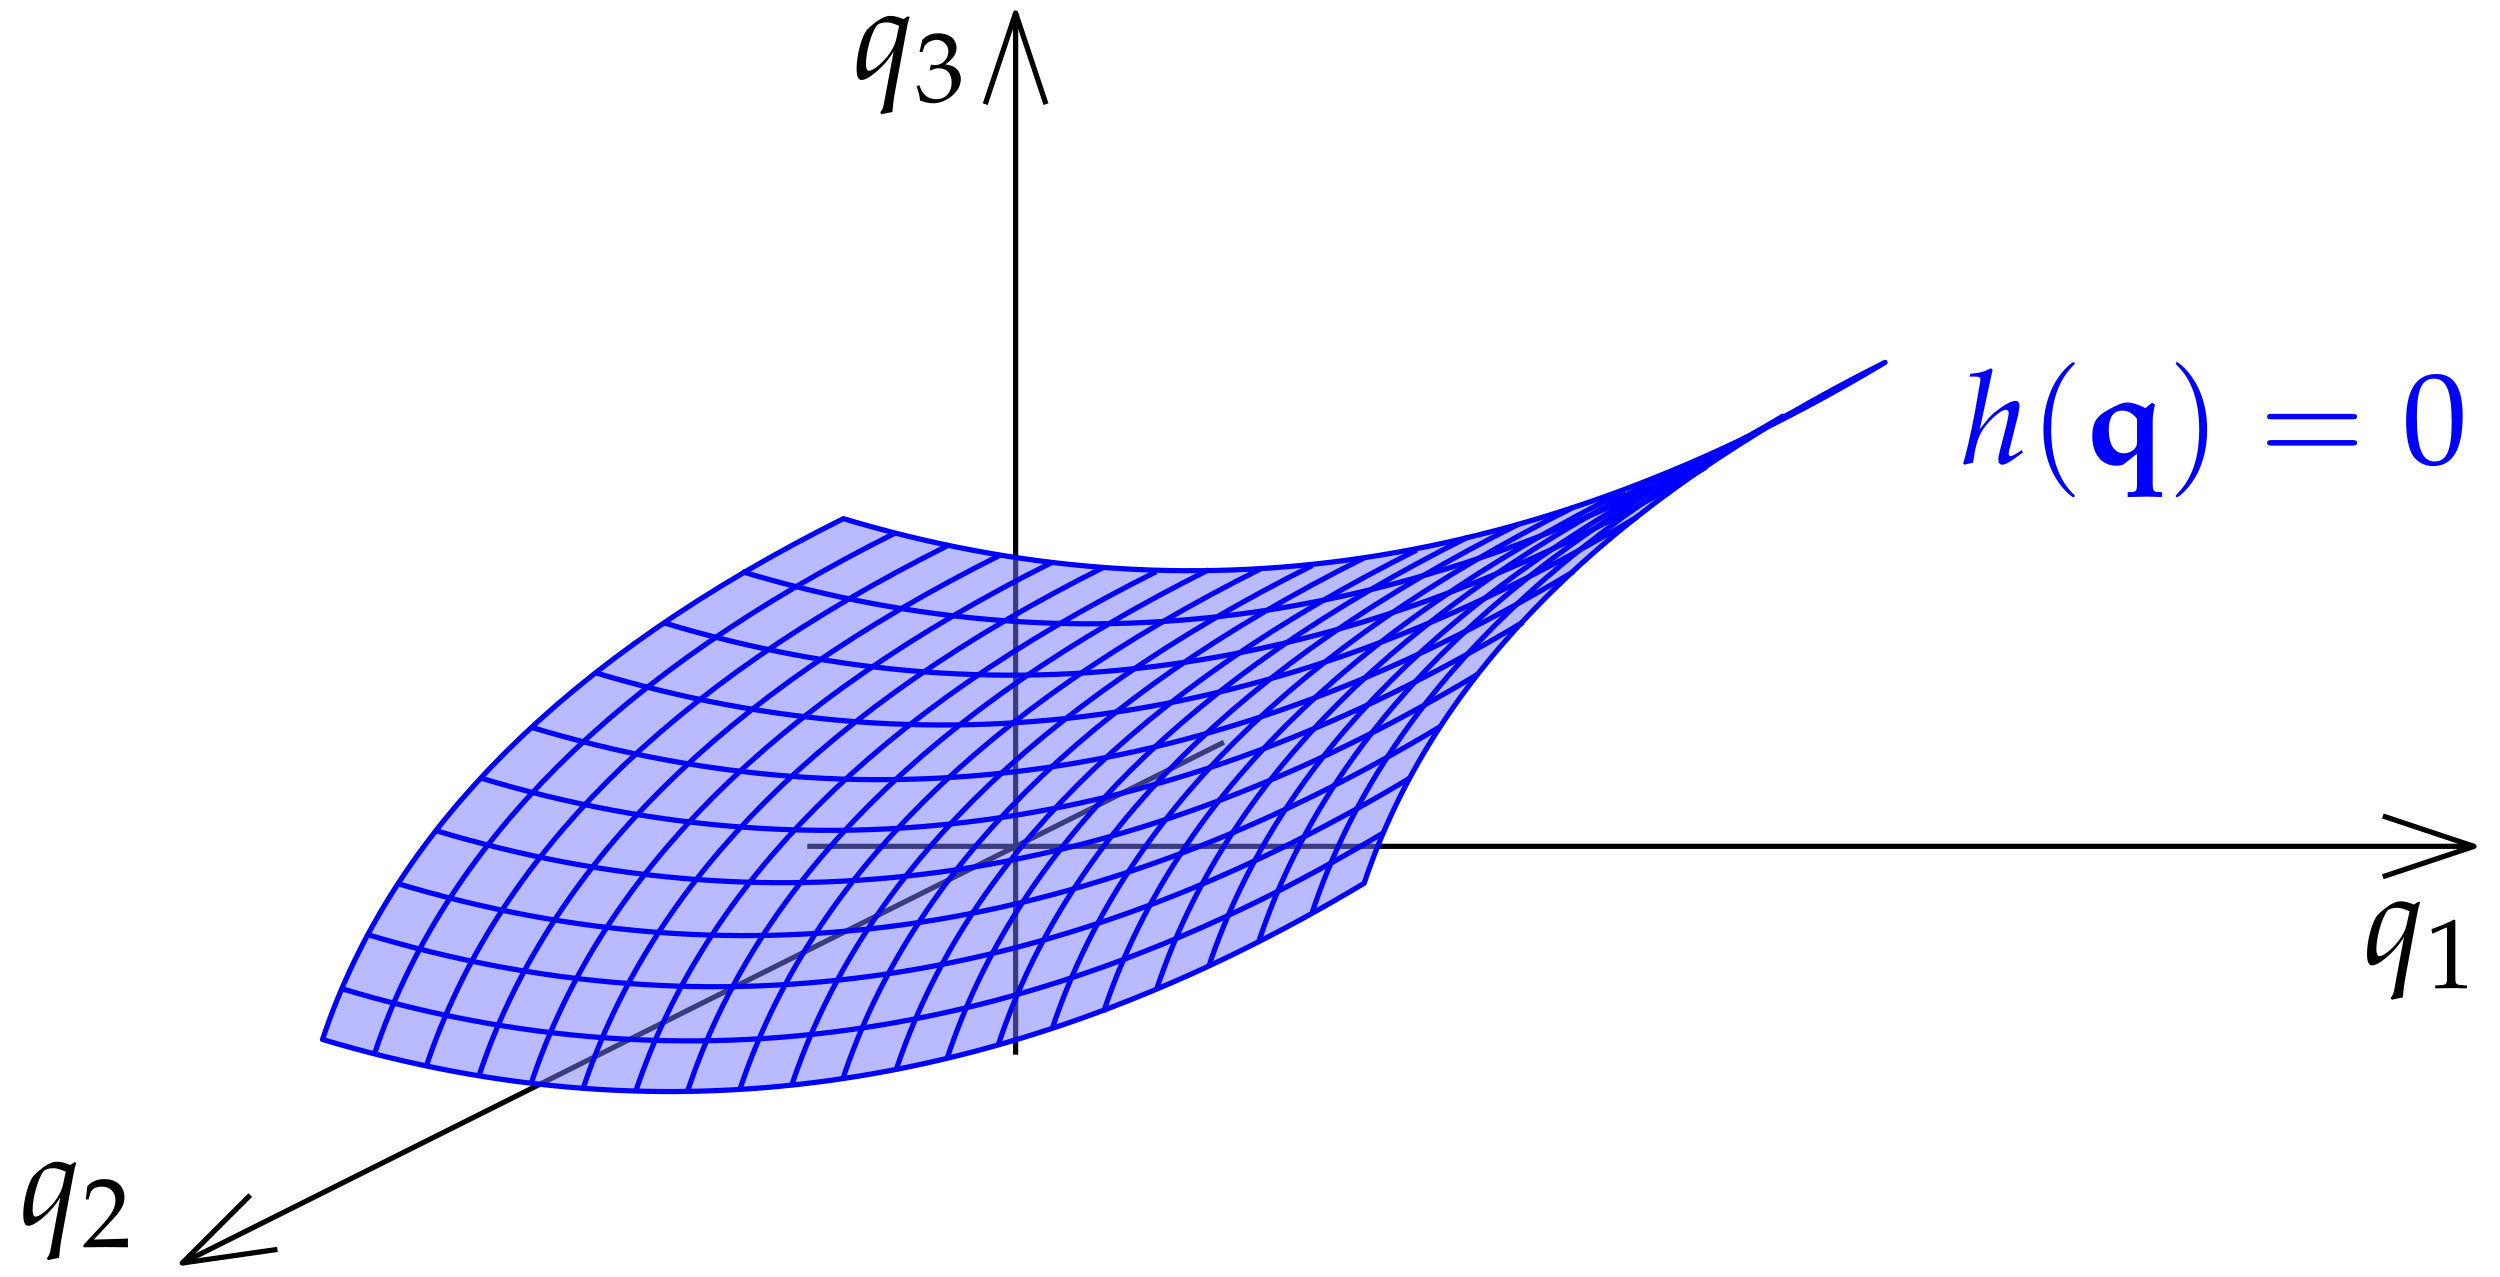
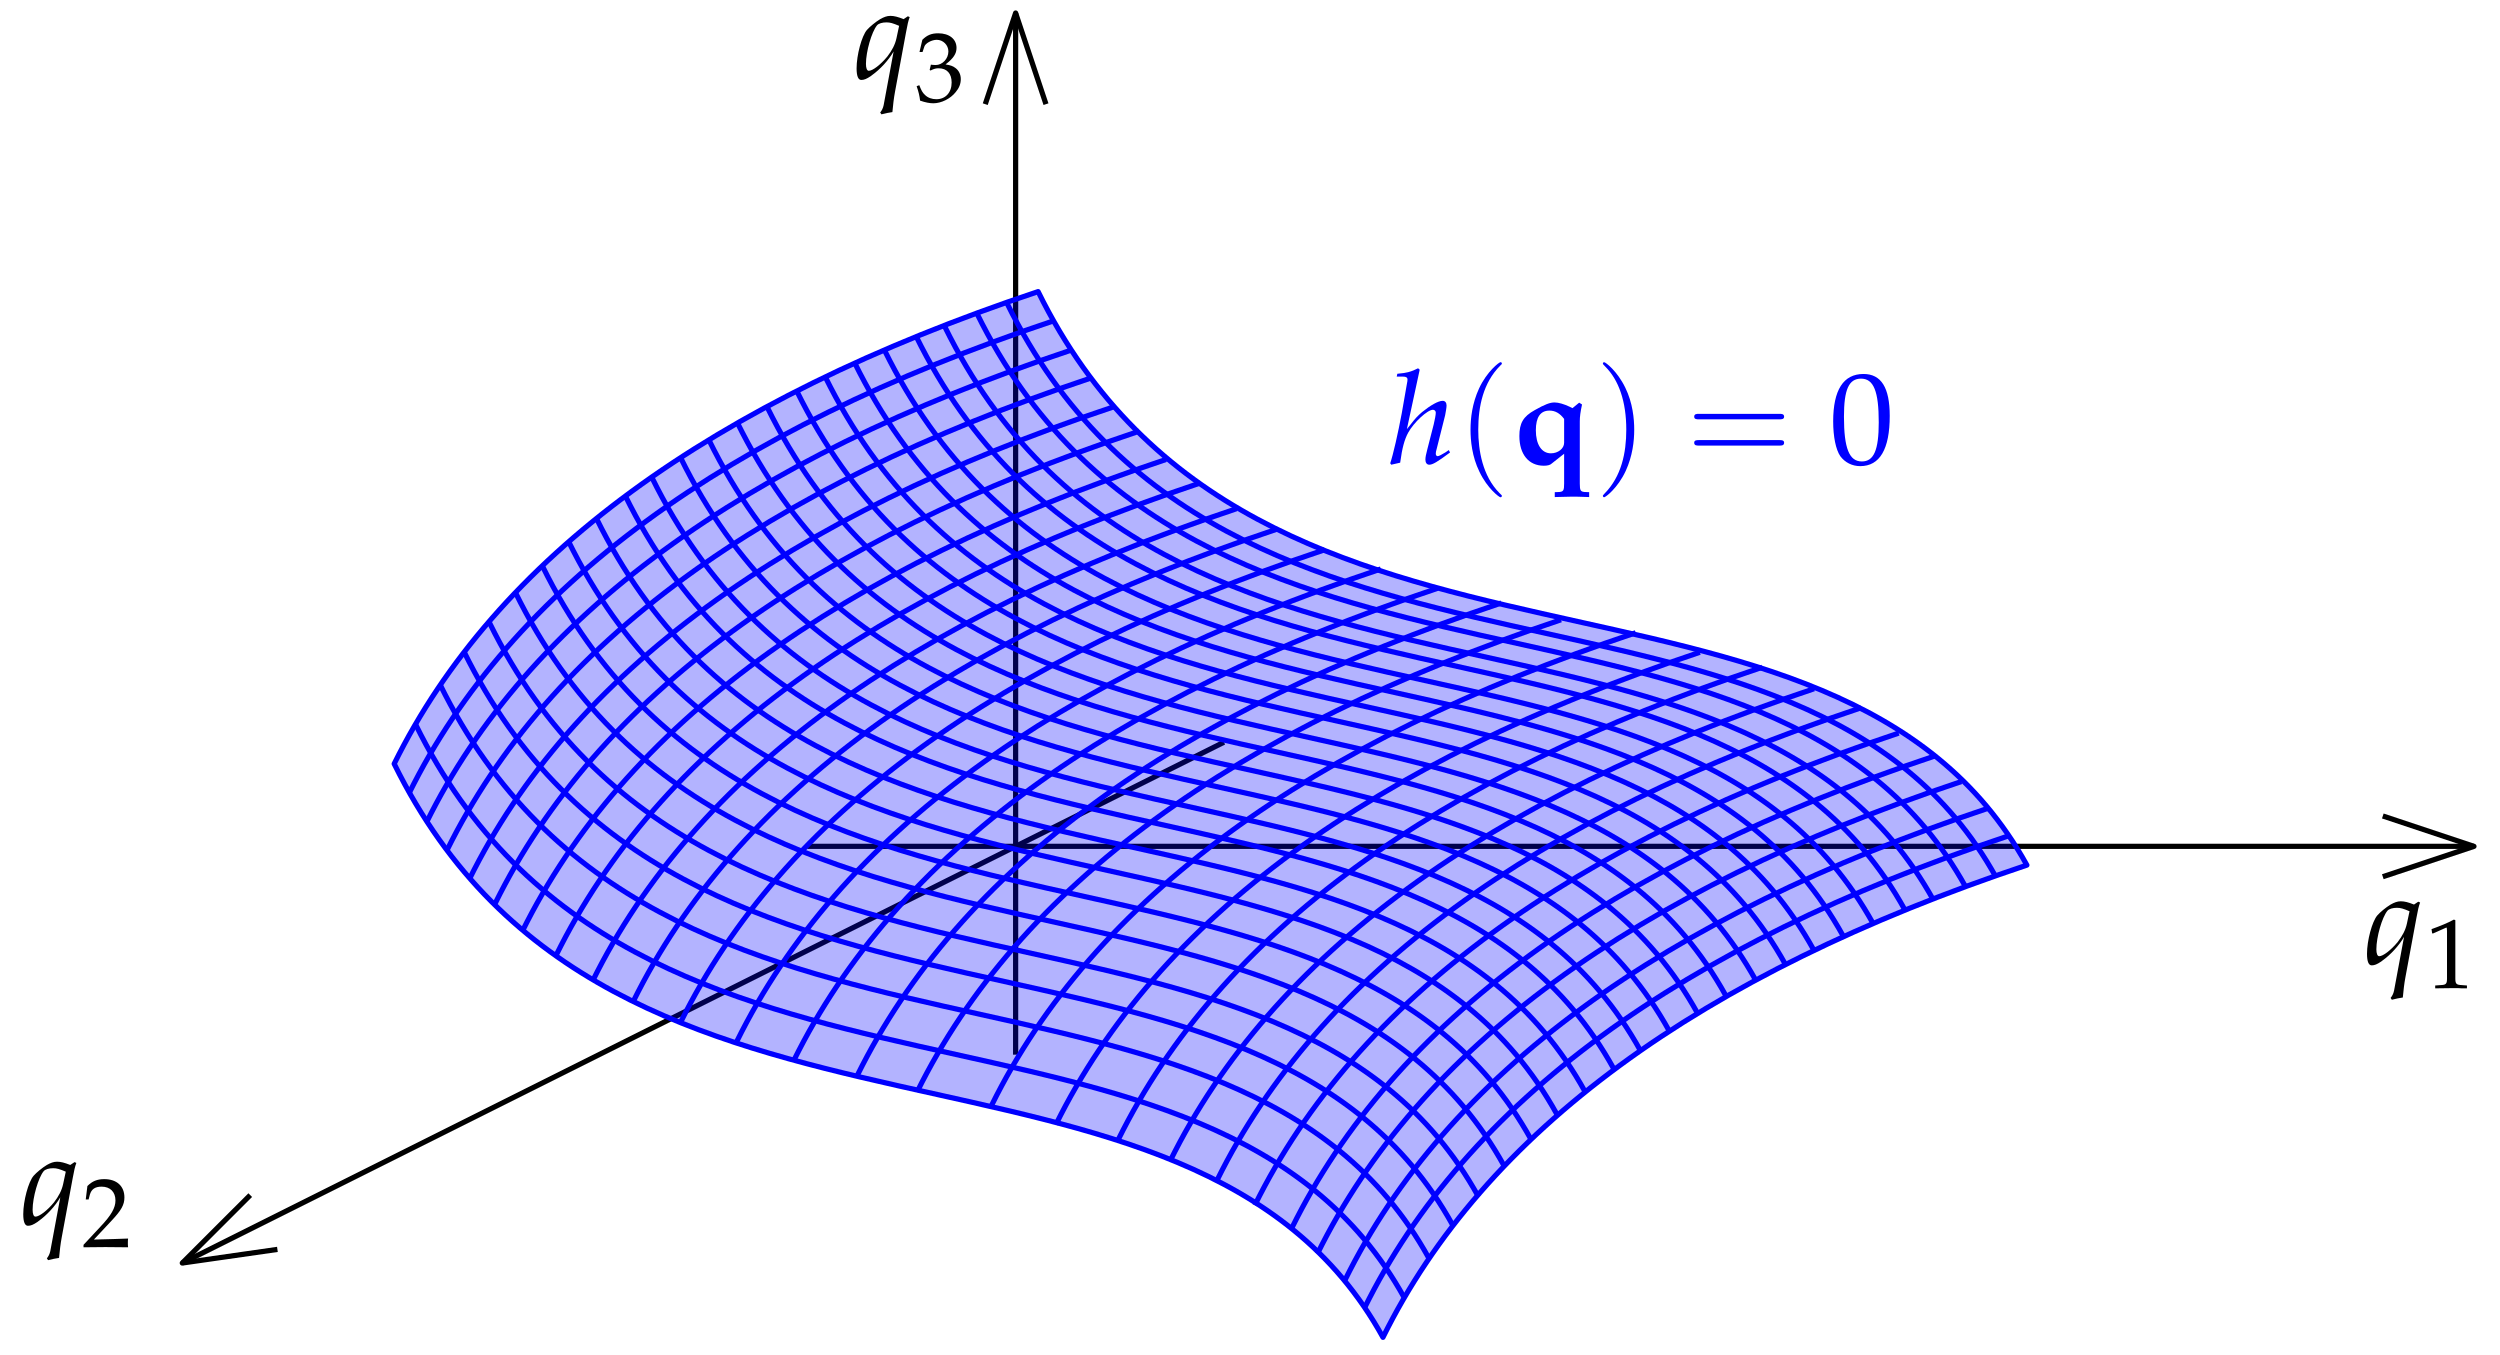
- <svg xmlns="http://www.w3.org/2000/svg" xmlns:xlink="http://www.w3.org/1999/xlink" width="192pt" height="98pt" viewBox="0 0 192 98" version="1.1">
+ <svg xmlns="http://www.w3.org/2000/svg" xmlns:xlink="http://www.w3.org/1999/xlink" width="192pt" height="104pt" viewBox="0 0 192 104" version="1.1">
  <defs>
    <g>
      <symbol overflow="visible" id="glyph0-0">
        <path style="stroke:none;" d="" />
      </symbol>
      <symbol overflow="visible" id="glyph0-1">
        <path style="stroke:none;" d="M 3.844 -4.562 C 3.406 -4.734 3.125 -4.812 2.828 -4.812 C 2.562 -4.812 2.328 -4.719 2.047 -4.562 C 1.688 -4.344 1.25 -3.984 1.031 -3.734 C 0.625 -3.266 0.234 -1.797 0.234 -0.781 C 0.234 -0.188 0.359 0.109 0.594 0.109 C 0.812 0.109 1 0.031 1.328 -0.188 L 1.406 -0.25 C 2.047 -0.703 2.703 -1.422 3.078 -2.078 L 2.312 2.047 C 2.266 2.281 2.156 2.484 2.047 2.609 L 2.141 2.75 C 2.438 2.672 2.75 2.609 2.984 2.578 C 3.031 2.047 3.094 1.5 3.188 1 L 4.031 -3.547 C 4.141 -4.156 4.203 -4.422 4.312 -4.719 L 4.172 -4.781 Z M 3.297 -3.094 C 3.188 -2.594 2.953 -2.156 2.594 -1.688 C 2.078 -1.062 1.469 -0.594 1.172 -0.594 C 1.031 -0.594 0.953 -0.797 0.953 -1.125 C 0.953 -2.078 1.391 -3.578 1.797 -4.078 C 1.922 -4.234 2.219 -4.312 2.531 -4.312 C 2.812 -4.312 3.016 -4.25 3.5 -4.047 Z M 3.297 -3.094 " />
      </symbol>
      <symbol overflow="visible" id="glyph1-0">
        <path style="stroke:none;" d="" />
      </symbol>
      <symbol overflow="visible" id="glyph1-1">
        <path style="stroke:none;" d="M 0.328 -3.781 L 0.562 -3.781 L 0.703 -4.203 C 0.781 -4.453 1.266 -4.719 1.656 -4.719 C 2.141 -4.719 2.547 -4.312 2.547 -3.828 C 2.547 -3.266 2.094 -2.781 1.562 -2.781 C 1.5 -2.781 1.422 -2.797 1.312 -2.797 L 1.203 -2.812 L 1.109 -2.406 L 1.172 -2.359 C 1.453 -2.5 1.594 -2.531 1.797 -2.531 C 2.438 -2.531 2.797 -2.125 2.797 -1.438 C 2.797 -0.672 2.328 -0.156 1.625 -0.156 C 1.281 -0.156 0.969 -0.266 0.75 -0.484 C 0.562 -0.656 0.469 -0.828 0.312 -1.234 L 0.109 -1.156 C 0.266 -0.703 0.328 -0.422 0.375 -0.047 C 0.781 0.094 1.109 0.156 1.391 0.156 C 2 0.156 2.703 -0.188 3.109 -0.703 C 3.375 -1.016 3.5 -1.344 3.5 -1.703 C 3.5 -2.062 3.344 -2.375 3.078 -2.562 C 2.891 -2.703 2.719 -2.766 2.328 -2.828 C 2.938 -3.297 3.172 -3.656 3.172 -4.094 C 3.172 -4.781 2.609 -5.219 1.766 -5.219 C 1.25 -5.219 0.906 -5.078 0.547 -4.719 Z M 0.328 -3.781 " />
      </symbol>
      <symbol overflow="visible" id="glyph1-2">
        <path style="stroke:none;" d="M 0.125 -0.172 L 0.125 0.016 C 1.531 0 1.531 0 1.812 0 C 2.078 0 2.078 0 3.547 0.016 C 3.531 -0.141 3.531 -0.219 3.531 -0.312 C 3.531 -0.422 3.531 -0.5 3.547 -0.656 C 2.672 -0.625 2.328 -0.609 0.922 -0.578 L 2.297 -2.047 C 3.031 -2.828 3.266 -3.25 3.266 -3.812 C 3.266 -4.688 2.672 -5.219 1.719 -5.219 C 1.172 -5.219 0.797 -5.062 0.422 -4.688 L 0.297 -3.656 L 0.516 -3.656 L 0.609 -4.016 C 0.734 -4.453 1.016 -4.641 1.516 -4.641 C 2.172 -4.641 2.578 -4.234 2.578 -3.578 C 2.578 -3.016 2.266 -2.453 1.406 -1.547 Z M 0.125 -0.172 " />
      </symbol>
      <symbol overflow="visible" id="glyph2-0">
        <path style="stroke:none;" d="" />
      </symbol>
      <symbol overflow="visible" id="glyph2-1">
        <path style="stroke:none;" d="M 0.5 -4.203 L 0.578 -4.203 L 1.562 -4.641 C 1.562 -4.656 1.578 -4.656 1.578 -4.656 C 1.625 -4.656 1.641 -4.578 1.641 -4.406 L 1.641 -0.734 C 1.641 -0.328 1.562 -0.25 1.156 -0.234 L 0.734 -0.203 L 0.734 0.016 C 1.891 0 1.891 0 1.984 0 C 2.078 0 2.25 0 2.5 0 C 2.594 0.016 2.859 0.016 3.172 0.016 L 3.172 -0.203 L 2.781 -0.234 C 2.359 -0.25 2.281 -0.328 2.281 -0.734 L 2.281 -5.219 L 2.172 -5.266 C 1.688 -5 1.141 -4.781 0.453 -4.531 Z M 0.5 -4.203 " />
      </symbol>
      <symbol overflow="visible" id="glyph3-0">
        <path style="stroke:none;" d="" />
      </symbol>
      <symbol overflow="visible" id="glyph3-1">
        <path style="stroke:none;" d="M 2.359 -7.203 L 2.234 -7.312 C 1.719 -7.047 1.359 -6.953 0.641 -6.891 L 0.594 -6.672 L 1.078 -6.672 C 1.312 -6.672 1.422 -6.609 1.422 -6.438 C 1.422 -6.359 1.406 -6.266 1.391 -6.203 L 0.984 -3.875 C 0.703 -2.359 0.312 -0.641 0.094 -0.016 L 0.172 0.094 L 0.859 -0.062 C 1.016 -1.219 1.188 -1.828 1.469 -2.359 C 1.906 -3.156 2.953 -4.125 3.375 -4.125 C 3.5 -4.125 3.594 -4.031 3.594 -3.906 C 3.594 -3.734 3.516 -3.344 3.438 -3.016 L 2.938 -1.062 C 2.844 -0.703 2.797 -0.484 2.797 -0.297 C 2.797 -0.062 2.906 0.094 3.094 0.094 C 3.359 0.094 3.719 -0.125 4.688 -0.844 L 4.594 -1.031 L 4.344 -0.859 C 4.047 -0.672 3.828 -0.562 3.734 -0.562 C 3.656 -0.562 3.594 -0.641 3.594 -0.75 C 3.594 -0.859 3.609 -0.938 3.672 -1.156 L 4.312 -3.703 C 4.359 -3.969 4.422 -4.281 4.422 -4.453 C 4.422 -4.672 4.312 -4.812 4.125 -4.812 C 3.781 -4.812 3.188 -4.469 2.547 -3.953 C 2.203 -3.656 2.031 -3.484 1.578 -2.891 L 1.375 -2.641 Z M 2.359 -7.203 " />
      </symbol>
      <symbol overflow="visible" id="glyph4-0">
        <path style="stroke:none;" d="" />
      </symbol>
      <symbol overflow="visible" id="glyph4-1">
        <path style="stroke:none;" d="M 3.438 2.484 C 3.438 2.453 3.438 2.438 3.25 2.266 C 1.953 0.953 1.625 -1 1.625 -2.594 C 1.625 -4.406 2.016 -6.203 3.297 -7.5 C 3.438 -7.625 3.438 -7.641 3.438 -7.672 C 3.438 -7.75 3.391 -7.781 3.328 -7.781 C 3.234 -7.781 2.297 -7.078 1.688 -5.766 C 1.156 -4.609 1.031 -3.469 1.031 -2.594 C 1.031 -1.781 1.141 -0.531 1.719 0.641 C 2.328 1.922 3.234 2.594 3.328 2.594 C 3.391 2.594 3.438 2.562 3.438 2.484 Z M 3.438 2.484 " />
      </symbol>
      <symbol overflow="visible" id="glyph5-0">
        <path style="stroke:none;" d="" />
      </symbol>
      <symbol overflow="visible" id="glyph5-1">
        <path style="stroke:none;" d="M 3.953 -0.75 L 3.953 1.547 C 3.953 2.078 3.891 2.156 3.594 2.188 L 3.234 2.203 L 3.234 2.578 L 4.531 2.547 C 4.719 2.547 5.203 2.547 5.875 2.578 L 5.875 2.203 L 5.516 2.188 C 5.219 2.156 5.156 2.078 5.156 1.547 L 5.156 -3.234 C 5.156 -3.609 5.203 -3.938 5.328 -4.531 L 5.109 -4.672 L 4.594 -4.25 L 4.375 -4.359 C 3.953 -4.562 3.516 -4.688 3.219 -4.688 C 2.875 -4.688 2.484 -4.547 1.688 -4.094 C 0.812 -3.609 0.516 -3.094 0.516 -2.109 C 0.516 -0.703 1.234 0.172 2.391 0.172 C 2.656 0.172 2.875 0.125 2.984 0.016 Z M 3.953 -1.594 C 3.953 -1.141 3.484 -0.781 2.938 -0.781 C 2.219 -0.781 1.781 -1.469 1.781 -2.547 C 1.781 -3.547 2.125 -4.062 2.828 -4.062 C 3.266 -4.062 3.625 -3.859 3.953 -3.422 Z M 3.953 -1.594 " />
      </symbol>
      <symbol overflow="visible" id="glyph6-0">
        <path style="stroke:none;" d="" />
      </symbol>
      <symbol overflow="visible" id="glyph6-1">
        <path style="stroke:none;" d="M 3 -2.594 C 3 -3.406 2.891 -4.656 2.312 -5.828 C 1.688 -7.109 0.797 -7.781 0.688 -7.781 C 0.641 -7.781 0.594 -7.734 0.594 -7.672 C 0.594 -7.641 0.594 -7.625 0.781 -7.438 C 1.812 -6.406 2.391 -4.766 2.391 -2.594 C 2.391 -0.812 2.016 1 0.719 2.312 C 0.594 2.438 0.594 2.453 0.594 2.484 C 0.594 2.547 0.641 2.594 0.688 2.594 C 0.797 2.594 1.734 1.891 2.344 0.578 C 2.875 -0.578 3 -1.719 3 -2.594 Z M 3 -2.594 " />
      </symbol>
      <symbol overflow="visible" id="glyph6-2">
        <path style="stroke:none;" d="M 7.125 -3.391 C 7.281 -3.391 7.484 -3.391 7.484 -3.594 C 7.484 -3.812 7.281 -3.812 7.141 -3.812 L 0.922 -3.812 C 0.781 -3.812 0.578 -3.812 0.578 -3.594 C 0.578 -3.391 0.781 -3.391 0.938 -3.391 Z M 7.141 -1.375 C 7.281 -1.375 7.484 -1.375 7.484 -1.594 C 7.484 -1.797 7.281 -1.797 7.125 -1.797 L 0.938 -1.797 C 0.781 -1.797 0.578 -1.797 0.578 -1.594 C 0.578 -1.375 0.781 -1.375 0.922 -1.375 Z M 7.141 -1.375 " />
      </symbol>
      <symbol overflow="visible" id="glyph7-0">
        <path style="stroke:none;" d="" />
      </symbol>
      <symbol overflow="visible" id="glyph7-1">
        <path style="stroke:none;" d="M 2.625 -6.875 C 1.078 -6.875 0.297 -5.641 0.297 -3.234 C 0.297 -2.062 0.5 -1.062 0.844 -0.562 C 1.203 -0.078 1.75 0.203 2.375 0.203 C 3.875 0.203 4.641 -1.094 4.641 -3.656 C 4.641 -5.828 3.984 -6.875 2.625 -6.875 Z M 2.438 -6.516 C 3.406 -6.516 3.797 -5.547 3.797 -3.156 C 3.797 -1.031 3.422 -0.156 2.5 -0.156 C 1.531 -0.156 1.125 -1.156 1.125 -3.594 C 1.125 -5.688 1.5 -6.516 2.438 -6.516 Z M 2.438 -6.516 " />
      </symbol>
    </g>
  </defs>
-   <g id="surface156">
+   <g id="surface39834">
    <path style="fill:none;stroke-width:0.4;stroke-linecap:butt;stroke-linejoin:round;stroke:rgb(0%,0%,0%);stroke-opacity:1;stroke-miterlimit:10;" d="M 272 496 L 272 576 " transform="matrix(1,0,0,-1,-194,577)" />
    <path style="fill:none;stroke-width:0.4;stroke-linecap:butt;stroke-linejoin:round;stroke:rgb(0%,0%,0%);stroke-opacity:1;stroke-miterlimit:10;" d="M 269.668 569 L 272 576 L 274.332 569 " transform="matrix(1,0,0,-1,-194,577)" />
    <path style="fill:none;stroke-width:0.4;stroke-linecap:butt;stroke-linejoin:round;stroke:rgb(0%,0%,0%);stroke-opacity:1;stroke-miterlimit:10;" d="M 256 512 L 384 512 " transform="matrix(1,0,0,-1,-194,577)" />
    <path style="fill:none;stroke-width:0.4;stroke-linecap:butt;stroke-linejoin:round;stroke:rgb(0%,0%,0%);stroke-opacity:1;stroke-miterlimit:10;" d="M 377 514.332 L 384 512 L 377 509.668 " transform="matrix(1,0,0,-1,-194,577)" />
    <g style="fill:rgb(0%,0%,0%);fill-opacity:1;">
      <use xlink:href="#glyph0-1" x="65.552" y="6.031" />
    </g>
    <g style="fill:rgb(0%,0%,0%);fill-opacity:1;">
      <use xlink:href="#glyph1-1" x="70.289" y="7.776" />
    </g>
    <g style="fill:rgb(0%,0%,0%);fill-opacity:1;">
      <use xlink:href="#glyph0-1" x="181.552" y="74.031" />
    </g>
    <g style="fill:rgb(0%,0%,0%);fill-opacity:1;">
      <use xlink:href="#glyph2-1" x="186.289" y="75.889" />
    </g>
    <g style="fill:rgb(0%,0%,100%);fill-opacity:1;">
-       <use xlink:href="#glyph3-1" x="150.674" y="35.596" />
+       <use xlink:href="#glyph3-1" x="106.674" y="35.596" />
    </g>
    <g style="fill:rgb(0%,0%,100%);fill-opacity:1;">
-       <use xlink:href="#glyph4-1" x="155.905" y="35.596" />
+       <use xlink:href="#glyph4-1" x="111.905" y="35.596" />
    </g>
    <g style="fill:rgb(0%,0%,100%);fill-opacity:1;">
-       <use xlink:href="#glyph5-1" x="160.172" y="35.596" />
+       <use xlink:href="#glyph5-1" x="116.172" y="35.596" />
    </g>
    <g style="fill:rgb(0%,0%,100%);fill-opacity:1;">
-       <use xlink:href="#glyph6-1" x="166.508" y="35.596" />
-       <use xlink:href="#glyph6-2" x="173.536" y="35.596" />
+       <use xlink:href="#glyph6-1" x="122.508" y="35.596" />
+       <use xlink:href="#glyph6-2" x="129.536" y="35.596" />
    </g>
    <g style="fill:rgb(0%,0%,100%);fill-opacity:1;">
-       <use xlink:href="#glyph7-1" x="184.491" y="35.596" />
+       <use xlink:href="#glyph7-1" x="140.491" y="35.596" />
    </g>
    <path style="fill:none;stroke-width:0.4;stroke-linecap:butt;stroke-linejoin:round;stroke:rgb(0%,0%,0%);stroke-opacity:1;stroke-miterlimit:10;" d="M 288 520 L 208 480 " transform="matrix(1,0,0,-1,-194,577)" />
    <path style="fill:none;stroke-width:0.4;stroke-linecap:butt;stroke-linejoin:round;stroke:rgb(0%,0%,0%);stroke-opacity:1;stroke-miterlimit:10;" d="M 215.305 481.047 L 208 480 L 213.219 485.215 " transform="matrix(1,0,0,-1,-194,577)" />
    <g style="fill:rgb(0%,0%,0%);fill-opacity:1;">
      <use xlink:href="#glyph0-1" x="1.552" y="94.031" />
    </g>
    <g style="fill:rgb(0%,0%,0%);fill-opacity:1;">
      <use xlink:href="#glyph1-2" x="6.289" y="95.776" />
    </g>
-     <path style="fill-rule:evenodd;fill:rgb(46.7%,46.7%,100%);fill-opacity:0.5;stroke-width:0.4;stroke-linecap:butt;stroke-linejoin:round;stroke:rgb(0%,0%,100%);stroke-opacity:1;stroke-miterlimit:10;" d="M 218.77 497.168 C 224.102 513.168 237.438 526.5 258.77 537.168 C 285.438 529.168 312.102 533.168 338.77 549.168 C 317.438 538.5 304.102 525.168 298.77 509.168 C 272.102 493.168 245.438 489.168 218.77 497.168 Z M 218.77 497.168 " transform="matrix(1,0,0,-1,-194,577)" />
-     <path style="fill:none;stroke-width:0.4;stroke-linecap:butt;stroke-linejoin:round;stroke:rgb(0%,0%,100%);stroke-opacity:1;stroke-miterlimit:10;" d="M 251 533.09 C 277.664 525.09 304.332 529.09 331 545.09 " transform="matrix(1,0,0,-1,-194,577)" />
-     <path style="fill:none;stroke-width:0.4;stroke-linecap:butt;stroke-linejoin:round;stroke:rgb(0%,0%,100%);stroke-opacity:1;stroke-miterlimit:10;" d="M 245.051 529.145 C 271.715 521.145 298.383 525.145 325.051 541.145 " transform="matrix(1,0,0,-1,-194,577)" />
-     <path style="fill:none;stroke-width:0.4;stroke-linecap:butt;stroke-linejoin:round;stroke:rgb(0%,0%,100%);stroke-opacity:1;stroke-miterlimit:10;" d="M 239.77 525.32 C 266.434 517.32 293.102 521.32 319.77 537.32 " transform="matrix(1,0,0,-1,-194,577)" />
-     <path style="fill:none;stroke-width:0.4;stroke-linecap:butt;stroke-linejoin:round;stroke:rgb(0%,0%,100%);stroke-opacity:1;stroke-miterlimit:10;" d="M 234.879 521.121 C 261.543 513.121 288.211 517.121 314.879 533.121 " transform="matrix(1,0,0,-1,-194,577)" />
-     <path style="fill:none;stroke-width:0.4;stroke-linecap:butt;stroke-linejoin:round;stroke:rgb(0%,0%,100%);stroke-opacity:1;stroke-miterlimit:10;" d="M 230.977 517.227 C 257.645 509.227 284.309 513.227 310.977 529.227 " transform="matrix(1,0,0,-1,-194,577)" />
-     <path style="fill:none;stroke-width:0.4;stroke-linecap:butt;stroke-linejoin:round;stroke:rgb(0%,0%,100%);stroke-opacity:1;stroke-miterlimit:10;" d="M 227.473 513.207 C 254.141 505.207 280.805 509.207 307.473 525.207 " transform="matrix(1,0,0,-1,-194,577)" />
-     <path style="fill:none;stroke-width:0.4;stroke-linecap:butt;stroke-linejoin:round;stroke:rgb(0%,0%,100%);stroke-opacity:1;stroke-miterlimit:10;" d="M 224.527 509.145 C 251.195 501.145 277.863 505.145 304.527 521.145 " transform="matrix(1,0,0,-1,-194,577)" />
-     <path style="fill:none;stroke-width:0.4;stroke-linecap:butt;stroke-linejoin:round;stroke:rgb(0%,0%,100%);stroke-opacity:1;stroke-miterlimit:10;" d="M 222.238 505.219 C 248.906 497.219 275.57 501.219 302.238 517.219 " transform="matrix(1,0,0,-1,-194,577)" />
-     <path style="fill:none;stroke-width:0.4;stroke-linecap:butt;stroke-linejoin:round;stroke:rgb(0%,0%,100%);stroke-opacity:1;stroke-miterlimit:10;" d="M 220.277 501.059 C 246.941 493.059 273.609 497.059 300.277 513.059 " transform="matrix(1,0,0,-1,-194,577)" />
-     <path style="fill:none;stroke-width:0.4;stroke-linecap:butt;stroke-linejoin:round;stroke:rgb(0%,0%,100%);stroke-opacity:1;stroke-miterlimit:10;" d="M 222.762 496.07 C 228.094 512.07 241.426 525.402 262.762 536.07 " transform="matrix(1,0,0,-1,-194,577)" />
-     <path style="fill:none;stroke-width:0.4;stroke-linecap:butt;stroke-linejoin:round;stroke:rgb(0%,0%,100%);stroke-opacity:1;stroke-miterlimit:10;" d="M 226.723 495.066 C 232.059 511.066 245.391 524.402 266.723 535.066 " transform="matrix(1,0,0,-1,-194,577)" />
-     <path style="fill:none;stroke-width:0.4;stroke-linecap:butt;stroke-linejoin:round;stroke:rgb(0%,0%,100%);stroke-opacity:1;stroke-miterlimit:10;" d="M 230.773 494.344 C 236.105 510.344 249.441 523.676 270.773 534.344 " transform="matrix(1,0,0,-1,-194,577)" />
-     <path style="fill:none;stroke-width:0.4;stroke-linecap:butt;stroke-linejoin:round;stroke:rgb(0%,0%,100%);stroke-opacity:1;stroke-miterlimit:10;" d="M 234.801 493.812 C 240.137 509.812 253.469 523.145 274.801 533.812 " transform="matrix(1,0,0,-1,-194,577)" />
-     <path style="fill:none;stroke-width:0.4;stroke-linecap:butt;stroke-linejoin:round;stroke:rgb(0%,0%,100%);stroke-opacity:1;stroke-miterlimit:10;" d="M 238.801 493.453 C 244.133 509.453 257.469 522.789 278.801 533.453 " transform="matrix(1,0,0,-1,-194,577)" />
-     <path style="fill:none;stroke-width:0.4;stroke-linecap:butt;stroke-linejoin:round;stroke:rgb(0%,0%,100%);stroke-opacity:1;stroke-miterlimit:10;" d="M 242.793 493.094 C 248.125 509.094 261.461 522.43 282.793 533.094 " transform="matrix(1,0,0,-1,-194,577)" />
-     <path style="fill:none;stroke-width:0.4;stroke-linecap:butt;stroke-linejoin:round;stroke:rgb(0%,0%,100%);stroke-opacity:1;stroke-miterlimit:10;" d="M 246.82 493.238 C 252.156 509.238 265.488 522.57 286.82 533.238 " transform="matrix(1,0,0,-1,-194,577)" />
-     <path style="fill:none;stroke-width:0.4;stroke-linecap:butt;stroke-linejoin:round;stroke:rgb(0%,0%,100%);stroke-opacity:1;stroke-miterlimit:10;" d="M 250.816 493.312 C 256.148 509.312 269.48 522.645 290.816 533.312 " transform="matrix(1,0,0,-1,-194,577)" />
-     <path style="fill:none;stroke-width:0.4;stroke-linecap:butt;stroke-linejoin:round;stroke:rgb(0%,0%,100%);stroke-opacity:1;stroke-miterlimit:10;" d="M 254.77 493.562 C 260.105 509.562 273.438 522.895 294.77 533.562 " transform="matrix(1,0,0,-1,-194,577)" />
-     <path style="fill:none;stroke-width:0.4;stroke-linecap:butt;stroke-linejoin:round;stroke:rgb(0%,0%,100%);stroke-opacity:1;stroke-miterlimit:10;" d="M 258.727 494.137 C 264.062 510.137 277.395 523.473 298.727 534.137 " transform="matrix(1,0,0,-1,-194,577)" />
-     <path style="fill:none;stroke-width:0.4;stroke-linecap:butt;stroke-linejoin:round;stroke:rgb(0%,0%,100%);stroke-opacity:1;stroke-miterlimit:10;" d="M 262.793 494.75 C 268.125 510.75 281.461 524.082 302.793 534.75 " transform="matrix(1,0,0,-1,-194,577)" />
-     <path style="fill:none;stroke-width:0.4;stroke-linecap:butt;stroke-linejoin:round;stroke:rgb(0%,0%,100%);stroke-opacity:1;stroke-miterlimit:10;" d="M 266.75 495.758 C 272.082 511.758 285.414 525.09 306.75 535.758 " transform="matrix(1,0,0,-1,-194,577)" />
-     <path style="fill:none;stroke-width:0.4;stroke-linecap:butt;stroke-linejoin:round;stroke:rgb(0%,0%,100%);stroke-opacity:1;stroke-miterlimit:10;" d="M 270.668 496.766 C 276.004 512.766 289.336 526.098 310.668 536.766 " transform="matrix(1,0,0,-1,-194,577)" />
-     <path style="fill:none;stroke-width:0.4;stroke-linecap:butt;stroke-linejoin:round;stroke:rgb(0%,0%,100%);stroke-opacity:1;stroke-miterlimit:10;" d="M 274.82 498.031 C 280.156 514.031 293.488 527.363 314.82 538.031 " transform="matrix(1,0,0,-1,-194,577)" />
-     <path style="fill:none;stroke-width:0.4;stroke-linecap:butt;stroke-linejoin:round;stroke:rgb(0%,0%,100%);stroke-opacity:1;stroke-miterlimit:10;" d="M 278.754 499.277 C 284.086 515.277 297.422 528.609 318.754 539.277 " transform="matrix(1,0,0,-1,-194,577)" />
-     <path style="fill:none;stroke-width:0.4;stroke-linecap:butt;stroke-linejoin:round;stroke:rgb(0%,0%,100%);stroke-opacity:1;stroke-miterlimit:10;" d="M 282.824 501.02 C 288.156 517.02 301.488 530.355 322.824 541.02 " transform="matrix(1,0,0,-1,-194,577)" />
-     <path style="fill:none;stroke-width:0.4;stroke-linecap:butt;stroke-linejoin:round;stroke:rgb(0%,0%,100%);stroke-opacity:1;stroke-miterlimit:10;" d="M 286.809 502.711 C 292.145 518.711 305.477 532.043 326.809 542.711 " transform="matrix(1,0,0,-1,-194,577)" />
-     <path style="fill:none;stroke-width:0.4;stroke-linecap:butt;stroke-linejoin:round;stroke:rgb(0%,0%,100%);stroke-opacity:1;stroke-miterlimit:10;" d="M 290.688 504.73 C 296.02 520.73 309.352 534.066 330.688 544.73 " transform="matrix(1,0,0,-1,-194,577)" />
-     <path style="fill:none;stroke-width:0.4;stroke-linecap:butt;stroke-linejoin:round;stroke:rgb(0%,0%,100%);stroke-opacity:1;stroke-miterlimit:10;" d="M 294.785 506.945 C 300.117 522.945 313.449 536.281 334.785 546.945 " transform="matrix(1,0,0,-1,-194,577)" />
+     <path style="fill-rule:evenodd;fill:rgb(0%,0%,100%);fill-opacity:0.3;stroke-width:0.4;stroke-linecap:butt;stroke-linejoin:round;stroke:rgb(0%,0%,100%);stroke-opacity:1;stroke-miterlimit:10;" d="M 224.273 518.34 C 241.039 484.258 285.355 501.176 300.211 474.293 C 308.008 490.066 324.492 502.156 349.664 510.559 C 334.812 537.441 290.492 520.523 273.727 554.605 C 248.555 546.203 232.07 534.117 224.273 518.34 Z M 224.273 518.34 " transform="matrix(1,0,0,-1,-194,577)" />
+     <path style="fill:none;stroke-width:0.4;stroke-linecap:butt;stroke-linejoin:round;stroke:rgb(0%,0%,100%);stroke-opacity:1;stroke-miterlimit:10;" d="M 269.023 552.938 C 285.789 518.855 330.109 535.77 344.961 508.887 " transform="matrix(1,0,0,-1,-194,577)" />
+     <path style="fill:none;stroke-width:0.4;stroke-linecap:butt;stroke-linejoin:round;stroke:rgb(0%,0%,100%);stroke-opacity:1;stroke-miterlimit:10;" d="M 264.352 551.184 C 281.117 517.102 325.438 534.02 340.289 507.133 " transform="matrix(1,0,0,-1,-194,577)" />
+     <path style="fill:none;stroke-width:0.4;stroke-linecap:butt;stroke-linejoin:round;stroke:rgb(0%,0%,100%);stroke-opacity:1;stroke-miterlimit:10;" d="M 259.621 549.168 C 276.387 515.082 320.703 532 335.555 505.117 " transform="matrix(1,0,0,-1,-194,577)" />
+     <path style="fill:none;stroke-width:0.4;stroke-linecap:butt;stroke-linejoin:round;stroke:rgb(0%,0%,100%);stroke-opacity:1;stroke-miterlimit:10;" d="M 255.188 546.977 C 271.953 512.891 316.27 529.809 331.125 502.926 " transform="matrix(1,0,0,-1,-194,577)" />
+     <path style="fill:none;stroke-width:0.4;stroke-linecap:butt;stroke-linejoin:round;stroke:rgb(0%,0%,100%);stroke-opacity:1;stroke-miterlimit:10;" d="M 250.602 544.59 C 267.367 510.508 311.688 527.426 326.539 500.543 " transform="matrix(1,0,0,-1,-194,577)" />
+     <path style="fill:none;stroke-width:0.4;stroke-linecap:butt;stroke-linejoin:round;stroke:rgb(0%,0%,100%);stroke-opacity:1;stroke-miterlimit:10;" d="M 246.262 541.867 C 263.027 507.785 307.344 524.703 322.199 497.82 " transform="matrix(1,0,0,-1,-194,577)" />
+     <path style="fill:none;stroke-width:0.4;stroke-linecap:butt;stroke-linejoin:round;stroke:rgb(0%,0%,100%);stroke-opacity:1;stroke-miterlimit:10;" d="M 242.004 538.957 C 258.77 504.875 303.09 521.793 317.941 494.91 " transform="matrix(1,0,0,-1,-194,577)" />
+     <path style="fill:none;stroke-width:0.4;stroke-linecap:butt;stroke-linejoin:round;stroke:rgb(0%,0%,100%);stroke-opacity:1;stroke-miterlimit:10;" d="M 237.629 535.488 C 254.395 501.406 298.711 518.32 313.562 491.438 " transform="matrix(1,0,0,-1,-194,577)" />
+     <path style="fill:none;stroke-width:0.4;stroke-linecap:butt;stroke-linejoin:round;stroke:rgb(0%,0%,100%);stroke-opacity:1;stroke-miterlimit:10;" d="M 233.578 531.508 C 250.344 497.426 294.664 514.344 309.516 487.461 " transform="matrix(1,0,0,-1,-194,577)" />
+     <path style="fill:none;stroke-width:0.4;stroke-linecap:butt;stroke-linejoin:round;stroke:rgb(0%,0%,100%);stroke-opacity:1;stroke-miterlimit:10;" d="M 229.621 526.977 C 246.387 492.895 290.707 509.809 305.559 482.926 " transform="matrix(1,0,0,-1,-194,577)" />
+     <path style="fill:none;stroke-width:0.4;stroke-linecap:butt;stroke-linejoin:round;stroke:rgb(0%,0%,100%);stroke-opacity:1;stroke-miterlimit:10;" d="M 225.918 521.367 C 242.684 487.285 287.004 504.203 301.855 477.32 " transform="matrix(1,0,0,-1,-194,577)" />
+     <path style="fill:none;stroke-width:0.4;stroke-linecap:butt;stroke-linejoin:round;stroke:rgb(0%,0%,100%);stroke-opacity:1;stroke-miterlimit:10;" d="M 226.746 513.824 C 234.543 529.598 251.027 541.688 276.199 550.09 " transform="matrix(1,0,0,-1,-194,577)" />
+     <path style="fill:none;stroke-width:0.4;stroke-linecap:butt;stroke-linejoin:round;stroke:rgb(0%,0%,100%);stroke-opacity:1;stroke-miterlimit:10;" d="M 230.047 509.48 C 237.844 525.254 254.328 537.344 279.5 545.746 " transform="matrix(1,0,0,-1,-194,577)" />
+     <path style="fill:none;stroke-width:0.4;stroke-linecap:butt;stroke-linejoin:round;stroke:rgb(0%,0%,100%);stroke-opacity:1;stroke-miterlimit:10;" d="M 234.098 505.449 C 241.895 521.223 258.379 533.312 283.551 541.715 " transform="matrix(1,0,0,-1,-194,577)" />
+     <path style="fill:none;stroke-width:0.4;stroke-linecap:butt;stroke-linejoin:round;stroke:rgb(0%,0%,100%);stroke-opacity:1;stroke-miterlimit:10;" d="M 239.516 501.668 C 247.312 517.441 263.797 529.531 288.969 537.934 " transform="matrix(1,0,0,-1,-194,577)" />
+     <path style="fill:none;stroke-width:0.4;stroke-linecap:butt;stroke-linejoin:round;stroke:rgb(0%,0%,100%);stroke-opacity:1;stroke-miterlimit:10;" d="M 246.285 498.516 C 254.082 514.289 270.566 526.379 295.738 534.781 " transform="matrix(1,0,0,-1,-194,577)" />
+     <path style="fill:none;stroke-width:0.4;stroke-linecap:butt;stroke-linejoin:round;stroke:rgb(0%,0%,100%);stroke-opacity:1;stroke-miterlimit:10;" d="M 254.965 495.559 C 262.762 511.332 279.25 523.422 304.418 531.824 " transform="matrix(1,0,0,-1,-194,577)" />
+     <path style="fill:none;stroke-width:0.4;stroke-linecap:butt;stroke-linejoin:round;stroke:rgb(0%,0%,100%);stroke-opacity:1;stroke-miterlimit:10;" d="M 264.43 493.137 C 272.227 508.914 288.711 521 313.883 529.402 " transform="matrix(1,0,0,-1,-194,577)" />
+     <path style="fill:none;stroke-width:0.4;stroke-linecap:butt;stroke-linejoin:round;stroke:rgb(0%,0%,100%);stroke-opacity:1;stroke-miterlimit:10;" d="M 275.094 490.641 C 282.891 506.418 299.375 518.504 324.547 526.906 " transform="matrix(1,0,0,-1,-194,577)" />
+     <path style="fill:none;stroke-width:0.4;stroke-linecap:butt;stroke-linejoin:round;stroke:rgb(0%,0%,100%);stroke-opacity:1;stroke-miterlimit:10;" d="M 283.867 487.84 C 291.664 503.613 308.148 515.703 333.32 524.105 " transform="matrix(1,0,0,-1,-194,577)" />
+     <path style="fill:none;stroke-width:0.4;stroke-linecap:butt;stroke-linejoin:round;stroke:rgb(0%,0%,100%);stroke-opacity:1;stroke-miterlimit:10;" d="M 290.367 484.434 C 298.164 500.211 314.648 512.297 339.82 520.699 " transform="matrix(1,0,0,-1,-194,577)" />
+     <path style="fill:none;stroke-width:0.4;stroke-linecap:butt;stroke-linejoin:round;stroke:rgb(0%,0%,100%);stroke-opacity:1;stroke-miterlimit:10;" d="M 295.176 480.711 C 302.973 496.484 319.457 508.574 344.629 516.977 " transform="matrix(1,0,0,-1,-194,577)" />
+     <path style="fill:none;stroke-width:0.4;stroke-linecap:butt;stroke-linejoin:round;stroke:rgb(0%,0%,100%);stroke-opacity:1;stroke-miterlimit:10;" d="M 298.785 476.535 C 306.582 492.312 323.066 504.398 348.238 512.801 " transform="matrix(1,0,0,-1,-194,577)" />
+     <path style="fill:none;stroke-width:0.4;stroke-linecap:butt;stroke-linejoin:round;stroke:rgb(0%,0%,100%);stroke-opacity:1;stroke-miterlimit:10;" d="M 227.785 524.449 C 244.551 490.367 288.871 507.281 303.723 480.398 " transform="matrix(1,0,0,-1,-194,577)" />
+     <path style="fill:none;stroke-width:0.4;stroke-linecap:butt;stroke-linejoin:round;stroke:rgb(0%,0%,100%);stroke-opacity:1;stroke-miterlimit:10;" d="M 231.598 529.16 C 248.363 495.078 292.684 511.996 307.535 485.109 " transform="matrix(1,0,0,-1,-194,577)" />
+     <path style="fill:none;stroke-width:0.4;stroke-linecap:butt;stroke-linejoin:round;stroke:rgb(0%,0%,100%);stroke-opacity:1;stroke-miterlimit:10;" d="M 235.656 533.531 C 252.422 499.449 296.738 516.363 311.59 489.48 " transform="matrix(1,0,0,-1,-194,577)" />
+     <path style="fill:none;stroke-width:0.4;stroke-linecap:butt;stroke-linejoin:round;stroke:rgb(0%,0%,100%);stroke-opacity:1;stroke-miterlimit:10;" d="M 239.793 537.215 C 256.559 503.133 300.875 520.047 315.73 493.164 " transform="matrix(1,0,0,-1,-194,577)" />
+     <path style="fill:none;stroke-width:0.4;stroke-linecap:butt;stroke-linejoin:round;stroke:rgb(0%,0%,100%);stroke-opacity:1;stroke-miterlimit:10;" d="M 244.059 540.344 C 260.824 506.262 305.141 523.176 319.996 496.293 " transform="matrix(1,0,0,-1,-194,577)" />
+     <path style="fill:none;stroke-width:0.4;stroke-linecap:butt;stroke-linejoin:round;stroke:rgb(0%,0%,100%);stroke-opacity:1;stroke-miterlimit:10;" d="M 248.438 543.223 C 265.203 509.141 309.523 526.059 324.375 499.176 " transform="matrix(1,0,0,-1,-194,577)" />
+     <path style="fill:none;stroke-width:0.4;stroke-linecap:butt;stroke-linejoin:round;stroke:rgb(0%,0%,100%);stroke-opacity:1;stroke-miterlimit:10;" d="M 252.918 545.738 C 269.684 511.656 314.004 528.574 328.855 501.691 " transform="matrix(1,0,0,-1,-194,577)" />
+     <path style="fill:none;stroke-width:0.4;stroke-linecap:butt;stroke-linejoin:round;stroke:rgb(0%,0%,100%);stroke-opacity:1;stroke-miterlimit:10;" d="M 257.363 548.09 C 274.129 514.008 318.445 530.926 333.297 504.039 " transform="matrix(1,0,0,-1,-194,577)" />
+     <path style="fill:none;stroke-width:0.4;stroke-linecap:butt;stroke-linejoin:round;stroke:rgb(0%,0%,100%);stroke-opacity:1;stroke-miterlimit:10;" d="M 261.938 550.086 C 278.703 516.004 323.023 532.922 337.875 506.035 " transform="matrix(1,0,0,-1,-194,577)" />
+     <path style="fill:none;stroke-width:0.4;stroke-linecap:butt;stroke-linejoin:round;stroke:rgb(0%,0%,100%);stroke-opacity:1;stroke-miterlimit:10;" d="M 266.566 551.898 C 283.332 517.816 327.648 534.734 342.5 507.852 " transform="matrix(1,0,0,-1,-194,577)" />
+     <path style="fill:none;stroke-width:0.4;stroke-linecap:butt;stroke-linejoin:round;stroke:rgb(0%,0%,100%);stroke-opacity:1;stroke-miterlimit:10;" d="M 271.355 553.68 C 288.121 519.598 332.441 536.516 347.293 509.633 " transform="matrix(1,0,0,-1,-194,577)" />
+     <path style="fill:none;stroke-width:0.4;stroke-linecap:butt;stroke-linejoin:round;stroke:rgb(0%,0%,100%);stroke-opacity:1;stroke-miterlimit:10;" d="M 297.289 478.68 C 305.086 494.457 321.57 506.543 346.742 514.945 " transform="matrix(1,0,0,-1,-194,577)" />
+     <path style="fill:none;stroke-width:0.4;stroke-linecap:butt;stroke-linejoin:round;stroke:rgb(0%,0%,100%);stroke-opacity:1;stroke-miterlimit:10;" d="M 293.219 482.703 C 301.016 498.48 317.5 510.566 342.672 518.969 " transform="matrix(1,0,0,-1,-194,577)" />
+     <path style="fill:none;stroke-width:0.4;stroke-linecap:butt;stroke-linejoin:round;stroke:rgb(0%,0%,100%);stroke-opacity:1;stroke-miterlimit:10;" d="M 287.48 486.379 C 295.277 502.152 311.766 514.242 336.934 522.645 " transform="matrix(1,0,0,-1,-194,577)" />
+     <path style="fill:none;stroke-width:0.4;stroke-linecap:butt;stroke-linejoin:round;stroke:rgb(0%,0%,100%);stroke-opacity:1;stroke-miterlimit:10;" d="M 279.887 489.488 C 287.684 505.262 304.168 517.352 329.34 525.754 " transform="matrix(1,0,0,-1,-194,577)" />
+     <path style="fill:none;stroke-width:0.4;stroke-linecap:butt;stroke-linejoin:round;stroke:rgb(0%,0%,100%);stroke-opacity:1;stroke-miterlimit:10;" d="M 270.168 492.137 C 277.965 507.914 294.449 520 319.621 528.402 " transform="matrix(1,0,0,-1,-194,577)" />
+     <path style="fill:none;stroke-width:0.4;stroke-linecap:butt;stroke-linejoin:round;stroke:rgb(0%,0%,100%);stroke-opacity:1;stroke-miterlimit:10;" d="M 259.848 494.426 C 267.648 510.199 284.133 522.289 309.301 530.691 " transform="matrix(1,0,0,-1,-194,577)" />
+     <path style="fill:none;stroke-width:0.4;stroke-linecap:butt;stroke-linejoin:round;stroke:rgb(0%,0%,100%);stroke-opacity:1;stroke-miterlimit:10;" d="M 250.594 497.035 C 258.391 512.809 274.875 524.895 300.047 533.301 " transform="matrix(1,0,0,-1,-194,577)" />
+     <path style="fill:none;stroke-width:0.4;stroke-linecap:butt;stroke-linejoin:round;stroke:rgb(0%,0%,100%);stroke-opacity:1;stroke-miterlimit:10;" d="M 242.641 500.105 C 250.438 515.879 266.922 527.969 292.094 536.371 " transform="matrix(1,0,0,-1,-194,577)" />
+     <path style="fill:none;stroke-width:0.4;stroke-linecap:butt;stroke-linejoin:round;stroke:rgb(0%,0%,100%);stroke-opacity:1;stroke-miterlimit:10;" d="M 236.711 503.637 C 244.508 519.414 260.992 531.5 286.164 539.902 " transform="matrix(1,0,0,-1,-194,577)" />
+     <path style="fill:none;stroke-width:0.4;stroke-linecap:butt;stroke-linejoin:round;stroke:rgb(0%,0%,100%);stroke-opacity:1;stroke-miterlimit:10;" d="M 232.027 507.617 C 239.824 523.395 256.309 535.48 281.48 543.883 " transform="matrix(1,0,0,-1,-194,577)" />
+     <path style="fill:none;stroke-width:0.4;stroke-linecap:butt;stroke-linejoin:round;stroke:rgb(0%,0%,100%);stroke-opacity:1;stroke-miterlimit:10;" d="M 228.328 511.703 C 236.125 527.48 252.609 539.566 277.781 547.969 " transform="matrix(1,0,0,-1,-194,577)" />
+     <path style="fill:none;stroke-width:0.4;stroke-linecap:butt;stroke-linejoin:round;stroke:rgb(0%,0%,100%);stroke-opacity:1;stroke-miterlimit:10;" d="M 225.414 516.074 C 233.211 531.852 249.695 543.938 274.867 552.344 " transform="matrix(1,0,0,-1,-194,577)" />
  </g>
</svg>
